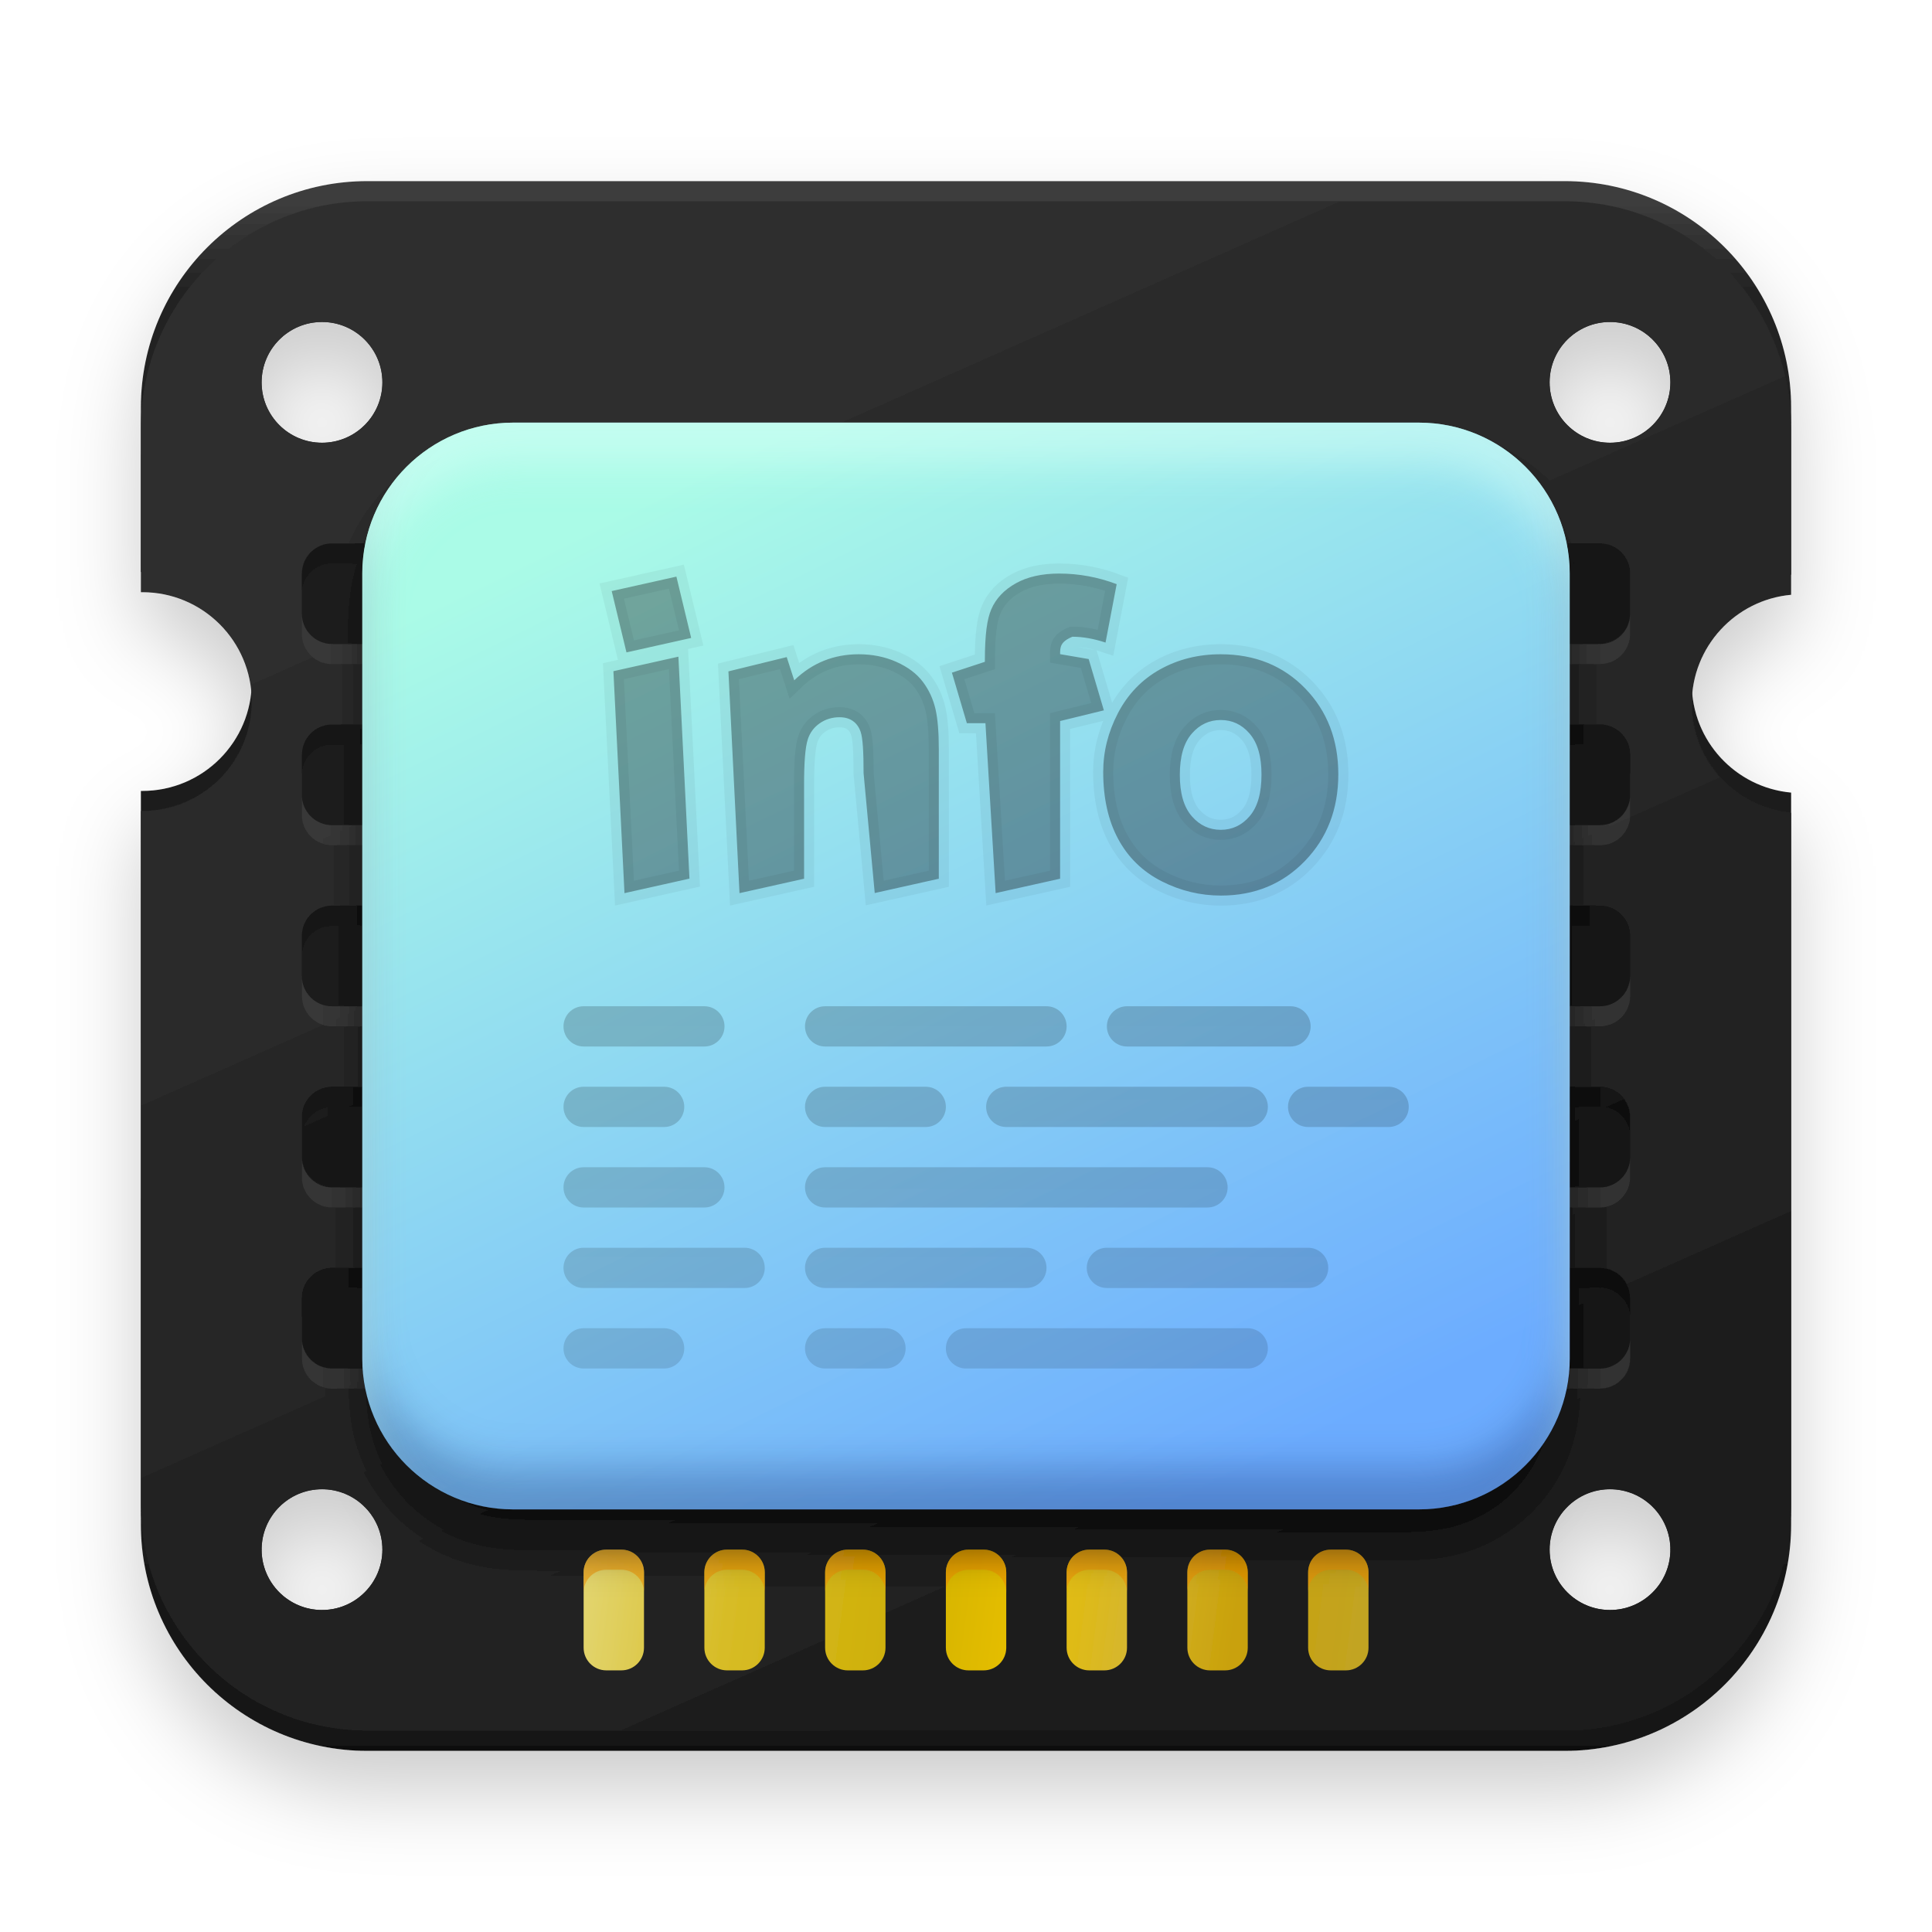
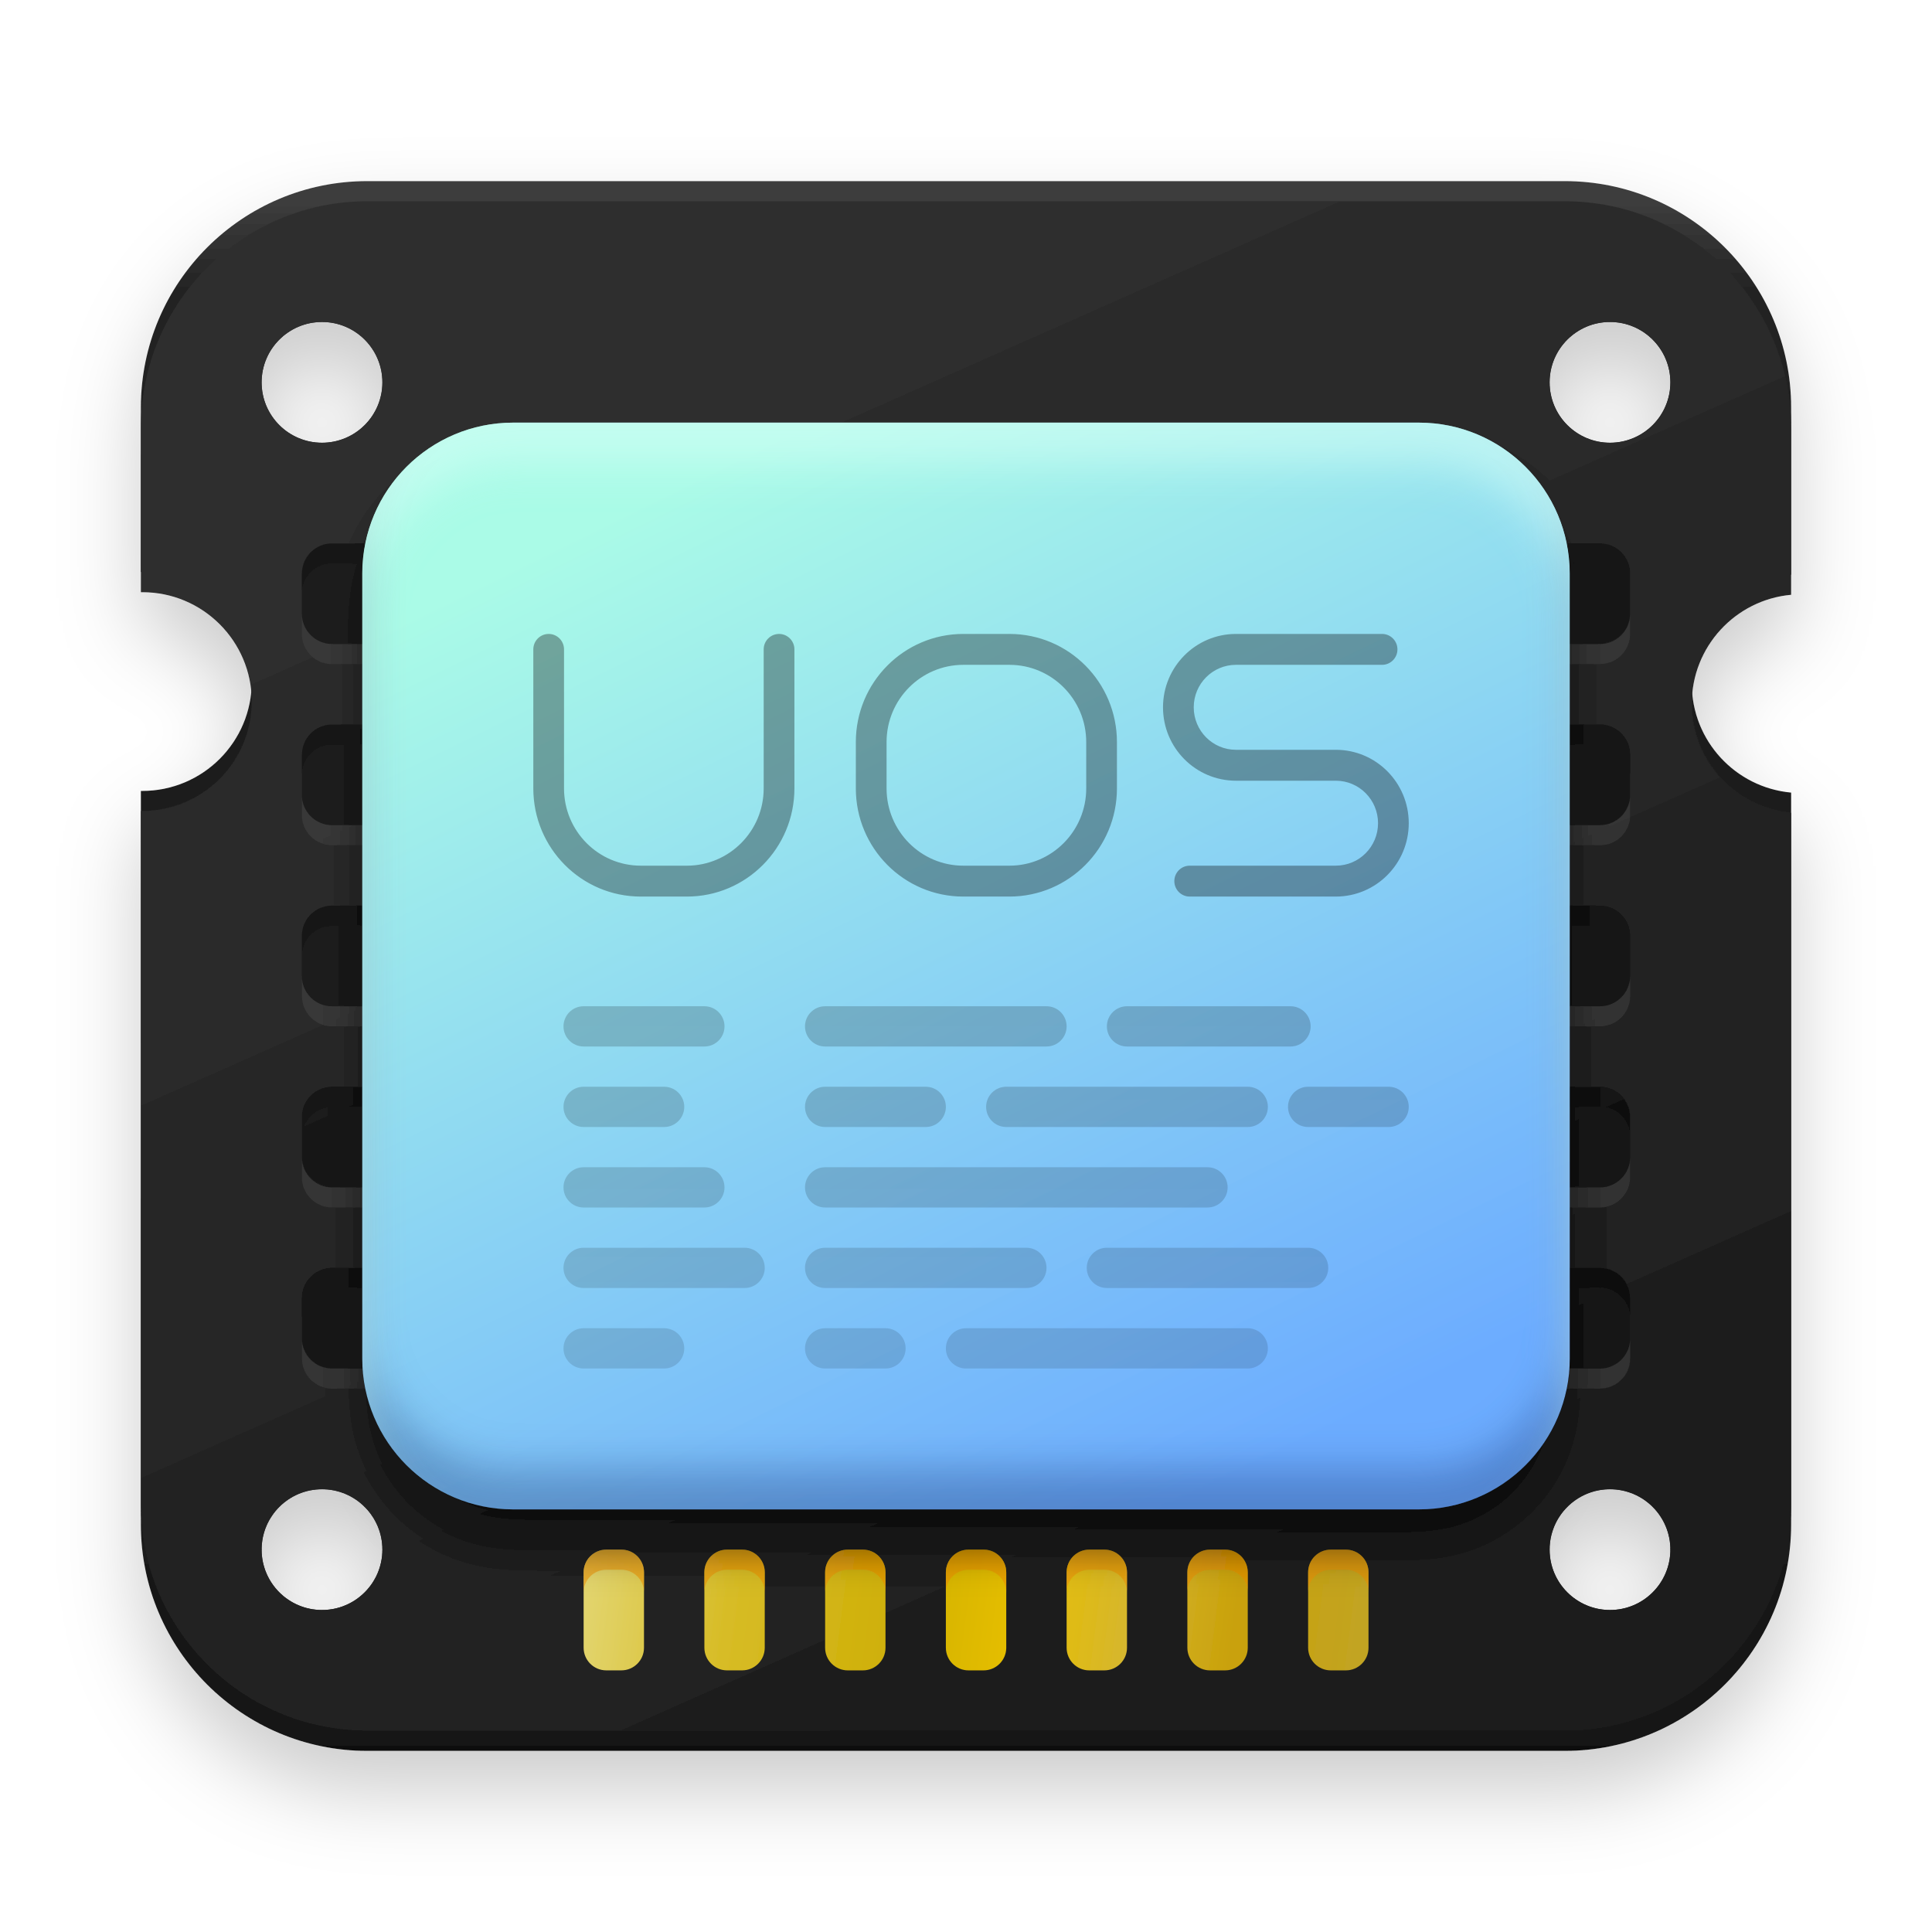
- <svg xmlns="http://www.w3.org/2000/svg" xmlns:xlink="http://www.w3.org/1999/xlink" width="96px" height="96px" viewBox="0 0 96 96" version="1.1">
+ <svg xmlns="http://www.w3.org/2000/svg" xmlns:xlink="http://www.w3.org/1999/xlink" width="96" height="96" viewBox="0 0 96 96">
  <defs>
-     <filter x="-14.6%" y="-15.4%" width="129.3%" height="130.8%" filterUnits="objectBoundingBox" id="filter-1">
-       <feOffset dx="0" dy="2" in="SourceAlpha" result="shadowOffsetOuter1" />
-       <feGaussianBlur stdDeviation="2" in="shadowOffsetOuter1" result="shadowBlurOuter1" />
+     <filter id="deepin-devicemanager95.99999999999999-a" width="128.9%" height="130.8%" x="-14.5%" y="-15.4%" filterUnits="objectBoundingBox">
+       <feOffset dy="2" in="SourceAlpha" result="shadowOffsetOuter1" />
+       <feGaussianBlur in="shadowOffsetOuter1" result="shadowBlurOuter1" stdDeviation="2" />
      <feComposite in="shadowBlurOuter1" in2="SourceAlpha" operator="out" result="shadowBlurOuter1" />
-       <feColorMatrix values="0 0 0 0 0   0 0 0 0 0   0 0 0 0 0  0 0 0 0.2 0" type="matrix" in="shadowBlurOuter1" result="shadowMatrixOuter1" />
+       <feColorMatrix in="shadowBlurOuter1" result="shadowMatrixOuter1" values="0 0 0 0 0   0 0 0 0 0   0 0 0 0 0  0 0 0 0.2 0" />
      <feMerge>
        <feMergeNode in="shadowMatrixOuter1" />
        <feMergeNode in="SourceGraphic" />
      </feMerge>
    </filter>
-     <linearGradient x1="50%" y1="1.467%" x2="50%" y2="100%" id="linearGradient-2">
-       <stop stop-color="#3E3E3E" offset="0%" />
-       <stop stop-color="#222222" offset="6.275%" />
-       <stop stop-color="#1A1A1A" offset="86.886%" />
-       <stop stop-color="#111111" offset="100%" />
+     <linearGradient id="deepin-devicemanager95.99999999999999-b" x1="50%" x2="50%" y1="1.467%" y2="100%">
+       <stop offset="0%" stop-color="#3E3E3E" />
+       <stop offset="6.275%" stop-color="#222" />
+       <stop offset="86.886%" stop-color="#1A1A1A" />
+       <stop offset="100%" stop-color="#111" />
    </linearGradient>
-     <linearGradient x1="26.256%" y1="7.05%" x2="66.07%" y2="91.33%" id="linearGradient-3">
-       <stop stop-color="#2F2F2F" offset="0%" />
-       <stop stop-color="#1E1E1E" offset="100%" />
+     <linearGradient id="deepin-devicemanager95.99999999999999-c" x1="26.256%" x2="66.07%" y1="7.05%" y2="91.33%">
+       <stop offset="0%" stop-color="#2F2F2F" />
+       <stop offset="100%" stop-color="#1E1E1E" />
    </linearGradient>
-     <path d="M72.5,54 C73.328,54 74,54.672 74,55.5 L74,58.5 C74,59.328 73.328,60 72.5,60 L9.5,60 C8.672,60 8,59.328 8,58.5 L8,55.5 C8,54.672 8.672,54 9.5,54 L72.5,54 Z M72.5,45 C73.328,45 74,45.672 74,46.5 L74,49.5 C74,50.328 73.328,51 72.5,51 L9.5,51 C8.672,51 8,50.328 8,49.5 L8,46.5 C8,45.672 8.672,45 9.5,45 L72.5,45 Z M72.5,36 C73.328,36 74,36.672 74,37.5 L74,40.5 C74,41.328 73.328,42 72.5,42 L9.5,42 C8.672,42 8,41.328 8,40.5 L8,37.5 C8,36.672 8.672,36 9.5,36 L72.5,36 Z M72.5,27 C73.328,27 74,27.672 74,28.5 L74,31.5 C74,32.328 73.328,33 72.5,33 L9.5,33 C8.672,33 8,32.328 8,31.5 L8,28.5 C8,27.672 8.672,27 9.5,27 L72.5,27 Z M72.5,18 C73.328,18 74,18.672 74,19.5 L74,22.5 C74,23.328 73.328,24 72.5,24 L9.5,24 C8.672,24 8,23.328 8,22.5 L8,19.5 C8,18.672 8.672,18 9.5,18 L72.5,18 Z" id="path-4" />
-     <filter x="-0.8%" y="-1.2%" width="101.5%" height="102.4%" filterUnits="objectBoundingBox" id="filter-5">
-       <feOffset dx="0" dy="1" in="SourceAlpha" result="shadowOffsetInner1" />
-       <feComposite in="shadowOffsetInner1" in2="SourceAlpha" operator="arithmetic" k2="-1" k3="1" result="shadowInnerInner1" />
-       <feColorMatrix values="0 0 0 0 0   0 0 0 0 0   0 0 0 0 0  0 0 0 0.183 0" type="matrix" in="shadowInnerInner1" result="shadowMatrixInner1" />
-       <feOffset dx="0" dy="-1" in="SourceAlpha" result="shadowOffsetInner2" />
-       <feComposite in="shadowOffsetInner2" in2="SourceAlpha" operator="arithmetic" k2="-1" k3="1" result="shadowInnerInner2" />
-       <feColorMatrix values="0 0 0 0 1   0 0 0 0 1   0 0 0 0 1  0 0 0 0.12 0" type="matrix" in="shadowInnerInner2" result="shadowMatrixInner2" />
+     <path id="deepin-devicemanager95.99999999999999-d" d="M72.5,54 C73.328,54 74,54.672 74,55.5 L74,58.5 C74,59.328 73.328,60 72.5,60 L9.5,60 C8.672,60 8,59.328 8,58.5 L8,55.5 C8,54.672 8.672,54 9.5,54 L72.5,54 Z M72.5,45 C73.328,45 74,45.672 74,46.5 L74,49.5 C74,50.328 73.328,51 72.5,51 L9.5,51 C8.672,51 8,50.328 8,49.5 L8,46.5 C8,45.672 8.672,45 9.5,45 L72.5,45 Z M72.5,36 C73.328,36 74,36.672 74,37.5 L74,40.5 C74,41.328 73.328,42 72.5,42 L9.5,42 C8.672,42 8,41.328 8,40.5 L8,37.5 C8,36.672 8.672,36 9.5,36 L72.5,36 Z M72.5,27 C73.328,27 74,27.672 74,28.5 L74,31.5 C74,32.328 73.328,33 72.5,33 L9.5,33 C8.672,33 8,32.328 8,31.5 L8,28.5 C8,27.672 8.672,27 9.5,27 L72.5,27 Z M72.5,18 C73.328,18 74,18.672 74,19.5 L74,22.5 C74,23.328 73.328,24 72.5,24 L9.5,24 C8.672,24 8,23.328 8,22.5 L8,19.5 C8,18.672 8.672,18 9.5,18 L72.5,18 Z" />
+     <filter id="deepin-devicemanager95.99999999999999-e" width="101.5%" height="102.4%" x="-.8%" y="-1.2%" filterUnits="objectBoundingBox">
+       <feOffset dy="1" in="SourceAlpha" result="shadowOffsetInner1" />
+       <feComposite in="shadowOffsetInner1" in2="SourceAlpha" k2="-1" k3="1" operator="arithmetic" result="shadowInnerInner1" />
+       <feColorMatrix in="shadowInnerInner1" result="shadowMatrixInner1" values="0 0 0 0 0   0 0 0 0 0   0 0 0 0 0  0 0 0 0.183 0" />
+       <feOffset dy="-1" in="SourceAlpha" result="shadowOffsetInner2" />
+       <feComposite in="shadowOffsetInner2" in2="SourceAlpha" k2="-1" k3="1" operator="arithmetic" result="shadowInnerInner2" />
+       <feColorMatrix in="shadowInnerInner2" result="shadowMatrixInner2" values="0 0 0 0 1   0 0 0 0 1   0 0 0 0 1  0 0 0 0.12 0" />
      <feMerge>
        <feMergeNode in="shadowMatrixInner1" />
        <feMergeNode in="shadowMatrixInner2" />
      </feMerge>
    </filter>
-     <linearGradient x1="0%" y1="49.003%" x2="100%" y2="50.995%" id="linearGradient-6">
-       <stop stop-color="#E2D46C" offset="0%" />
-       <stop stop-color="#D7BC26" offset="18.149%" />
-       <stop stop-color="#CFB009" offset="38.886%" />
-       <stop stop-color="#E7BF00" offset="56.473%" />
-       <stop stop-color="#D5B630" offset="70.402%" />
-       <stop stop-color="#C9A10A" offset="83.443%" />
-       <stop stop-color="#C2A422" offset="100%" />
+     <linearGradient id="deepin-devicemanager95.99999999999999-f" x1="0%" x2="100%" y1="49.003%" y2="50.995%">
+       <stop offset="0%" stop-color="#E2D46C" />
+       <stop offset="18.149%" stop-color="#D7BC26" />
+       <stop offset="38.886%" stop-color="#CFB009" />
+       <stop offset="56.473%" stop-color="#E7BF00" />
+       <stop offset="70.402%" stop-color="#D5B630" />
+       <stop offset="83.443%" stop-color="#C9A10A" />
+       <stop offset="100%" stop-color="#C2A422" />
    </linearGradient>
-     <path d="M23.875,68 C24.496,68 25,68.504 25,69.125 L25,72.875 C25,73.496 24.496,74 23.875,74 L23.125,74 C22.504,74 22,73.496 22,72.875 L22,69.125 C22,68.504 22.504,68 23.125,68 L23.875,68 Z M29.875,68 C30.496,68 31,68.504 31,69.125 L31,72.875 C31,73.496 30.496,74 29.875,74 L29.125,74 C28.504,74 28,73.496 28,72.875 L28,69.125 C28,68.504 28.504,68 29.125,68 L29.875,68 Z M35.875,68 C36.496,68 37,68.504 37,69.125 L37,72.875 C37,73.496 36.496,74 35.875,74 L35.125,74 C34.504,74 34,73.496 34,72.875 L34,69.125 C34,68.504 34.504,68 35.125,68 L35.875,68 Z M41.875,68 C42.496,68 43,68.504 43,69.125 L43,72.875 C43,73.496 42.496,74 41.875,74 L41.125,74 C40.504,74 40,73.496 40,72.875 L40,69.125 C40,68.504 40.504,68 41.125,68 L41.875,68 Z M47.875,68 C48.496,68 49,68.504 49,69.125 L49,72.875 C49,73.496 48.496,74 47.875,74 L47.125,74 C46.504,74 46,73.496 46,72.875 L46,69.125 C46,68.504 46.504,68 47.125,68 L47.875,68 Z M53.875,68 C54.496,68 55,68.504 55,69.125 L55,72.875 C55,73.496 54.496,74 53.875,74 L53.125,74 C52.504,74 52,73.496 52,72.875 L52,69.125 C52,68.504 52.504,68 53.125,68 L53.875,68 Z M59.875,68 C60.496,68 61,68.504 61,69.125 L61,72.875 C61,73.496 60.496,74 59.875,74 L59.125,74 C58.504,74 58,73.496 58,72.875 L58,69.125 C58,68.504 58.504,68 59.125,68 L59.875,68 Z" id="path-7" />
-     <filter x="-1.3%" y="-8.3%" width="102.6%" height="116.7%" filterUnits="objectBoundingBox" id="filter-8">
-       <feOffset dx="0" dy="1" in="SourceAlpha" result="shadowOffsetInner1" />
-       <feComposite in="shadowOffsetInner1" in2="SourceAlpha" operator="arithmetic" k2="-1" k3="1" result="shadowInnerInner1" />
-       <feColorMatrix values="0 0 0 0 0.927   0 0 0 0 0.559   0 0 0 0 0  0 0 0 0.55 0" type="matrix" in="shadowInnerInner1" />
+     <path id="deepin-devicemanager95.99999999999999-g" d="M23.875,68 C24.496,68 25,68.504 25,69.125 L25,72.875 C25,73.496 24.496,74 23.875,74 L23.125,74 C22.504,74 22,73.496 22,72.875 L22,69.125 C22,68.504 22.504,68 23.125,68 L23.875,68 Z M29.875,68 C30.496,68 31,68.504 31,69.125 L31,72.875 C31,73.496 30.496,74 29.875,74 L29.125,74 C28.504,74 28,73.496 28,72.875 L28,69.125 C28,68.504 28.504,68 29.125,68 L29.875,68 Z M35.875,68 C36.496,68 37,68.504 37,69.125 L37,72.875 C37,73.496 36.496,74 35.875,74 L35.125,74 C34.504,74 34,73.496 34,72.875 L34,69.125 C34,68.504 34.504,68 35.125,68 L35.875,68 Z M41.875,68 C42.496,68 43,68.504 43,69.125 L43,72.875 C43,73.496 42.496,74 41.875,74 L41.125,74 C40.504,74 40,73.496 40,72.875 L40,69.125 C40,68.504 40.504,68 41.125,68 L41.875,68 Z M47.875,68 C48.496,68 49,68.504 49,69.125 L49,72.875 C49,73.496 48.496,74 47.875,74 L47.125,74 C46.504,74 46,73.496 46,72.875 L46,69.125 C46,68.504 46.504,68 47.125,68 L47.875,68 Z M53.875,68 C54.496,68 55,68.504 55,69.125 L55,72.875 C55,73.496 54.496,74 53.875,74 L53.125,74 C52.504,74 52,73.496 52,72.875 L52,69.125 C52,68.504 52.504,68 53.125,68 L53.875,68 Z M59.875,68 C60.496,68 61,68.504 61,69.125 L61,72.875 C61,73.496 60.496,74 59.875,74 L59.125,74 C58.504,74 58,73.496 58,72.875 L58,69.125 C58,68.504 58.504,68 59.125,68 L59.875,68 Z" />
+     <filter id="deepin-devicemanager95.99999999999999-h" width="102.6%" height="116.7%" x="-1.3%" y="-8.3%" filterUnits="objectBoundingBox">
+       <feOffset dy="1" in="SourceAlpha" result="shadowOffsetInner1" />
+       <feComposite in="shadowOffsetInner1" in2="SourceAlpha" k2="-1" k3="1" operator="arithmetic" result="shadowInnerInner1" />
+       <feColorMatrix in="shadowInnerInner1" values="0 0 0 0 0.927   0 0 0 0 0.559   0 0 0 0 0  0 0 0 0.55 0" />
    </filter>
-     <linearGradient x1="25.707%" y1="5.31%" x2="75.49%" y2="95.833%" id="linearGradient-9">
-       <stop stop-color="#AAFBE7" offset="0.069%" />
-       <stop stop-color="#6CACFF" offset="100%" />
+     <linearGradient id="deepin-devicemanager95.99999999999999-k" x1="25.707%" x2="75.49%" y1="5.31%" y2="95.833%">
+       <stop offset=".069%" stop-color="#AAFBE7" />
+       <stop offset="100%" stop-color="#6CACFF" />
    </linearGradient>
-     <rect id="path-10" x="11" y="12" width="60" height="54" rx="7.5" />
-     <filter x="-6.7%" y="-3.7%" width="113.3%" height="114.8%" filterUnits="objectBoundingBox" id="filter-11">
-       <feOffset dx="0" dy="2" in="SourceAlpha" result="shadowOffsetOuter1" />
-       <feGaussianBlur stdDeviation="1" in="shadowOffsetOuter1" result="shadowBlurOuter1" />
-       <feColorMatrix values="0 0 0 0 0   0 0 0 0 0   0 0 0 0 0  0 0 0 0.515 0" type="matrix" in="shadowBlurOuter1" />
+     <rect id="deepin-devicemanager95.99999999999999-j" width="60" height="54" x="11" y="12" rx="7.5" />
+     <filter id="deepin-devicemanager95.99999999999999-i" width="113.3%" height="114.8%" x="-6.7%" y="-3.7%" filterUnits="objectBoundingBox">
+       <feOffset dy="2" in="SourceAlpha" result="shadowOffsetOuter1" />
+       <feGaussianBlur in="shadowOffsetOuter1" result="shadowBlurOuter1" stdDeviation="1" />
+       <feColorMatrix in="shadowBlurOuter1" values="0 0 0 0 0   0 0 0 0 0   0 0 0 0 0  0 0 0 0.515 0" />
    </filter>
-     <filter x="-6.7%" y="-3.7%" width="113.3%" height="114.8%" filterUnits="objectBoundingBox" id="filter-12">
-       <feGaussianBlur stdDeviation="1" in="SourceAlpha" result="shadowBlurInner1" />
-       <feOffset dx="0" dy="-2" in="shadowBlurInner1" result="shadowOffsetInner1" />
-       <feComposite in="shadowOffsetInner1" in2="SourceAlpha" operator="arithmetic" k2="-1" k3="1" result="shadowInnerInner1" />
-       <feColorMatrix values="0 0 0 0 0   0 0 0 0 0.051   0 0 0 0 0.262  0 0 0 0.251 0" type="matrix" in="shadowInnerInner1" result="shadowMatrixInner1" />
-       <feGaussianBlur stdDeviation="1" in="SourceAlpha" result="shadowBlurInner2" />
-       <feOffset dx="0" dy="2" in="shadowBlurInner2" result="shadowOffsetInner2" />
-       <feComposite in="shadowOffsetInner2" in2="SourceAlpha" operator="arithmetic" k2="-1" k3="1" result="shadowInnerInner2" />
-       <feColorMatrix values="0 0 0 0 0.839   0 0 0 0 1   0 0 0 0 0.969  0 0 0 0.568 0" type="matrix" in="shadowInnerInner2" result="shadowMatrixInner2" />
+     <filter id="deepin-devicemanager95.99999999999999-l" width="113.3%" height="114.8%" x="-6.7%" y="-3.7%" filterUnits="objectBoundingBox">
+       <feGaussianBlur in="SourceAlpha" result="shadowBlurInner1" stdDeviation="1" />
+       <feOffset dy="-2" in="shadowBlurInner1" result="shadowOffsetInner1" />
+       <feComposite in="shadowOffsetInner1" in2="SourceAlpha" k2="-1" k3="1" operator="arithmetic" result="shadowInnerInner1" />
+       <feColorMatrix in="shadowInnerInner1" result="shadowMatrixInner1" values="0 0 0 0 0   0 0 0 0 0.051   0 0 0 0 0.262  0 0 0 0.251 0" />
+       <feGaussianBlur in="SourceAlpha" result="shadowBlurInner2" stdDeviation="1" />
+       <feOffset dy="2" in="shadowBlurInner2" result="shadowOffsetInner2" />
+       <feComposite in="shadowOffsetInner2" in2="SourceAlpha" k2="-1" k3="1" operator="arithmetic" result="shadowInnerInner2" />
+       <feColorMatrix in="shadowInnerInner2" result="shadowMatrixInner2" values="0 0 0 0 0.839   0 0 0 0 1   0 0 0 0 0.969  0 0 0 0.568 0" />
      <feMerge>
        <feMergeNode in="shadowMatrixInner1" />
        <feMergeNode in="shadowMatrixInner2" />
      </feMerge>
    </filter>
-     <linearGradient x1="50%" y1="0.523%" x2="50%" y2="100%" id="linearGradient-13">
-       <stop stop-color="#000000" stop-opacity="0.8" offset="0%" />
-       <stop stop-color="#000000" stop-opacity="0.531" offset="99.472%" />
+     <linearGradient id="deepin-devicemanager95.99999999999999-m" x1="50%" x2="50%" y1=".523%" y2="100%">
+       <stop offset="0%" stop-opacity=".8" />
+       <stop offset="99.472%" stop-opacity=".531" />
    </linearGradient>
  </defs>
-   <g id="deepin-devicemanager" stroke="none" stroke-width="1" fill="none" fill-rule="evenodd">
-     <g id="编组" filter="url(#filter-1)" transform="translate(7, 9)">
-       <path d="M70.75,0 C76.963,-2.91770379e-15 82,5.037 82,11.25 L82,19.554 C79.231,19.807 77.063,22.134 77.063,24.969 C77.063,27.803 79.231,30.131 82,30.384 L82,66.75 C82,72.963 76.963,78 70.75,78 L11.25,78 C5.037,78 7.60784664e-16,72.963 -1.08420217e-19,66.75 L-0,30.301 C0.024,30.301 0.049,30.301 0.073,30.301 C3.076,30.301 5.511,27.867 5.511,24.864 C5.511,21.861 3.076,19.426 0.073,19.426 L-0,19.427 L-1.08420217e-19,11.25 C-7.61001505e-16,5.037 5.037,1.14134695e-15 11.25,0 L70.75,0 Z M9,65 C7.343,65 6,66.343 6,68 C6,69.657 7.343,71 9,71 C10.657,71 12,69.657 12,68 C12,66.343 10.657,65 9,65 Z M73,65 C71.343,65 70,66.343 70,68 C70,69.657 71.343,71 73,71 C74.657,71 76,69.657 76,68 C76,66.343 74.657,65 73,65 Z M9,7 C7.343,7 6,8.343 6,10 C6,11.657 7.343,13 9,13 C10.657,13 12,11.657 12,10 C12,8.343 10.657,7 9,7 Z M73,7 C71.343,7 70,8.343 70,10 C70,11.657 71.343,13 73,13 C74.657,13 76,11.657 76,10 C76,8.343 74.657,7 73,7 Z" id="形状结合" fill="url(#linearGradient-2)" />
-       <path d="M70.751,1 C76.964,1 82.001,6.037 82.001,12.25 L82,20.554 C79.232,20.807 77.063,23.134 77.063,25.969 C77.063,28.803 79.232,31.131 82,31.384 L82.001,65.75 C82.001,71.963 76.964,77 70.751,77 L11.251,77 C5.037,77 0.001,71.963 0.001,65.75 L-0,31.301 C0.024,31.301 0.049,31.301 0.073,31.301 C3.076,31.301 5.511,28.867 5.511,25.864 C5.511,22.861 3.076,20.426 0.073,20.426 L-0,20.427 L0.001,12.25 C0.001,6.037 5.037,1 11.251,1 L70.751,1 Z M9,65 C7.343,65 6,66.343 6,68 C6,69.657 7.343,71 9,71 C10.657,71 12,69.657 12,68 C12,66.343 10.657,65 9,65 Z M73,65 C71.343,65 70,66.343 70,68 C70,69.657 71.343,71 73,71 C74.657,71 76,69.657 76,68 C76,66.343 74.657,65 73,65 Z M9,7 C7.343,7 6,8.343 6,10 C6,11.657 7.343,13 9,13 C10.657,13 12,11.657 12,10 C12,8.343 10.657,7 9,7 Z M73,7 C71.343,7 70,8.343 70,10 C70,11.657 71.343,13 73,13 C74.657,13 76,11.657 76,10 C76,8.343 74.657,7 73,7 Z" id="形状结合备份" fill="url(#linearGradient-3)" />
-       <g id="形状结合">
-         <use fill-opacity="0.35" fill="#000000" fill-rule="evenodd" xlink:href="#path-4" />
-         <use fill="black" fill-opacity="1" filter="url(#filter-5)" xlink:href="#path-4" />
-       </g>
-       <g id="形状结合">
-         <use fill="url(#linearGradient-6)" fill-rule="evenodd" xlink:href="#path-7" />
-         <use fill="black" fill-opacity="1" filter="url(#filter-8)" xlink:href="#path-7" />
-       </g>
-       <g id="矩形">
-         <use fill="black" fill-opacity="1" filter="url(#filter-11)" xlink:href="#path-10" />
-         <use fill="url(#linearGradient-9)" fill-rule="evenodd" xlink:href="#path-10" />
-         <use fill="black" fill-opacity="1" filter="url(#filter-12)" xlink:href="#path-10" />
-       </g>
-       <path d="M23.395,20.37 L26.61,19.652 L27.344,22.699 L24.129,23.417 L23.395,20.37 Z M24.03,35.38 L23.48,24.351 L26.709,23.63 L27.259,34.658 L24.03,35.38 Z M32.954,34.663 L29.745,35.38 L29.195,24.36 L32.091,23.651 L32.465,24.805 C33.363,23.938 34.433,23.51 35.67,23.51 C36.348,23.51 36.968,23.636 37.529,23.884 C38.12,24.145 38.561,24.484 38.863,24.889 C39.161,25.287 39.369,25.738 39.486,26.244 C39.592,26.706 39.649,27.367 39.649,28.228 L39.649,34.663 L36.465,35.374 L35.911,29.419 C35.911,28.359 35.872,27.669 35.763,27.359 C35.684,27.131 35.558,26.952 35.378,26.825 C35.194,26.696 34.972,26.639 34.715,26.639 C34.347,26.639 34.017,26.739 33.725,26.944 C33.44,27.144 33.245,27.408 33.139,27.737 C33.008,28.145 32.954,28.901 32.954,30 L32.954,34.663 Z M45.676,34.663 L42.473,35.378 L41.966,26.936 L41.043,26.936 L40.3,24.424 L41.937,23.886 C41.937,22.481 42.051,21.758 42.255,21.28 C42.481,20.749 42.889,20.308 43.497,19.973 C44.058,19.664 44.765,19.5 45.624,19.5 C46.603,19.5 47.557,19.675 48.487,20.026 L47.933,22.929 C47.355,22.737 46.806,22.639 46.287,22.639 C45.685,22.888 45.676,23.156 45.676,23.505 L47.096,23.748 L47.851,26.297 L45.676,26.828 L45.676,34.663 Z M48.546,26.443 C49.042,25.487 49.745,24.759 50.653,24.256 C51.548,23.76 52.546,23.51 53.649,23.51 C55.363,23.51 56.764,24.082 57.858,25.212 C58.948,26.336 59.5,27.755 59.5,29.475 C59.5,31.208 58.943,32.64 57.844,33.778 C56.738,34.923 55.348,35.5 53.669,35.5 C52.641,35.5 51.661,35.265 50.728,34.793 C49.773,34.309 49.046,33.6 48.549,32.666 C48.066,31.76 47.818,30.658 47.818,29.356 C47.818,28.353 48.059,27.382 48.546,26.443 Z M51.625,29.505 C51.625,30.397 51.811,31.093 52.231,31.571 C52.617,32.01 53.092,32.233 53.659,32.233 C54.225,32.233 54.698,32.01 55.08,31.572 C55.499,31.093 55.683,30.39 55.683,29.485 C55.683,28.605 55.498,27.915 55.08,27.438 C54.698,26.999 54.225,26.777 53.659,26.777 C53.092,26.777 52.617,27 52.231,27.439 C51.811,27.917 51.625,28.613 51.625,29.505 Z" id="info" stroke-opacity="0.05" stroke="#000000" fill-opacity="0.33" fill="#000000" fill-rule="nonzero" />
-       <path d="M26,57 C26.552,57 27,57.448 27,58 C27,58.552 26.552,59 26,59 L22,59 C21.448,59 21,58.552 21,58 C21,57.448 21.448,57 22,57 L26,57 Z M37,57 C37.552,57 38,57.448 38,58 C38,58.552 37.552,59 37,59 L34,59 C33.448,59 33,58.552 33,58 C33,57.448 33.448,57 34,57 L37,57 Z M55,57 C55.552,57 56,57.448 56,58 C56,58.552 55.552,59 55,59 L41,59 C40.448,59 40,58.552 40,58 C40,57.448 40.448,57 41,57 L55,57 Z M30,53 C30.552,53 31,53.448 31,54 C31,54.552 30.552,55 30,55 L22,55 C21.448,55 21,54.552 21,54 C21,53.448 21.448,53 22,53 L30,53 Z M44,53 C44.552,53 45,53.448 45,54 C45,54.552 44.552,55 44,55 L34,55 C33.448,55 33,54.552 33,54 C33,53.448 33.448,53 34,53 L44,53 Z M58,53 C58.552,53 59,53.448 59,54 C59,54.552 58.552,55 58,55 L48,55 C47.448,55 47,54.552 47,54 C47,53.448 47.448,53 48,53 L58,53 Z M28,49 C28.552,49 29,49.448 29,50 C29,50.552 28.552,51 28,51 L22,51 C21.448,51 21,50.552 21,50 C21,49.448 21.448,49 22,49 L28,49 Z M53,49 C53.552,49 54,49.448 54,50 C54,50.552 53.552,51 53,51 L34,51 C33.448,51 33,50.552 33,50 C33,49.448 33.448,49 34,49 L53,49 Z M26,45 C26.552,45 27,45.448 27,46 C27,46.552 26.552,47 26,47 L22,47 C21.448,47 21,46.552 21,46 C21,45.448 21.448,45 22,45 L26,45 Z M39,45 C39.552,45 40,45.448 40,46 C40,46.552 39.552,47 39,47 L34,47 C33.448,47 33,46.552 33,46 C33,45.448 33.448,45 34,45 L39,45 Z M55,45 C55.552,45 56,45.448 56,46 C56,46.552 55.552,47 55,47 L43,47 C42.448,47 42,46.552 42,46 C42,45.448 42.448,45 43,45 L55,45 Z M62,45 C62.552,45 63,45.448 63,46 C63,46.552 62.552,47 62,47 L58,47 C57.448,47 57,46.552 57,46 C57,45.448 57.448,45 58,45 L62,45 Z M28,41 C28.552,41 29,41.448 29,42 C29,42.552 28.552,43 28,43 L22,43 C21.448,43 21,42.552 21,42 C21,41.448 21.448,41 22,41 L28,41 Z M45,41 C45.552,41 46,41.448 46,42 C46,42.552 45.552,43 45,43 L34,43 C33.448,43 33,42.552 33,42 C33,41.448 33.448,41 34,41 L45,41 Z M57.125,41 C57.677,41 58.125,41.448 58.125,42 C58.125,42.552 57.677,43 57.125,43 L49,43 C48.448,43 48,42.552 48,42 C48,41.448 48.448,41 49,41 L57.125,41 Z" id="形状结合" fill="url(#linearGradient-13)" opacity="0.229" />
-     </g>
+   <g fill="none" fill-rule="evenodd" filter="url(#deepin-devicemanager95.99999999999999-a)" transform="translate(7 9)">
+     <path fill="url(#deepin-devicemanager95.99999999999999-b)" d="M70.75,0 C76.963,-2.91770379e-15 82,5.037 82,11.25 L82,19.554 C79.231,19.807 77.063,22.134 77.063,24.969 C77.063,27.803 79.231,30.131 82,30.384 L82,66.75 C82,72.963 76.963,78 70.75,78 L11.25,78 C5.037,78 7.60784664e-16,72.963 -1.08420217e-19,66.75 L-0,30.301 C0.024,30.301 0.049,30.301 0.073,30.301 C3.076,30.301 5.511,27.867 5.511,24.864 C5.511,21.861 3.076,19.426 0.073,19.426 L-0,19.427 L-1.08420217e-19,11.25 C-7.61001505e-16,5.037 5.037,1.14134695e-15 11.25,0 L70.75,0 Z M9,65 C7.343,65 6,66.343 6,68 C6,69.657 7.343,71 9,71 C10.657,71 12,69.657 12,68 C12,66.343 10.657,65 9,65 Z M73,65 C71.343,65 70,66.343 70,68 C70,69.657 71.343,71 73,71 C74.657,71 76,69.657 76,68 C76,66.343 74.657,65 73,65 Z M9,7 C7.343,7 6,8.343 6,10 C6,11.657 7.343,13 9,13 C10.657,13 12,11.657 12,10 C12,8.343 10.657,7 9,7 Z M73,7 C71.343,7 70,8.343 70,10 C70,11.657 71.343,13 73,13 C74.657,13 76,11.657 76,10 C76,8.343 74.657,7 73,7 Z" />
+     <path fill="url(#deepin-devicemanager95.99999999999999-c)" d="M70.751,1 C76.964,1 82.001,6.037 82.001,12.25 L82,20.554 C79.232,20.807 77.063,23.134 77.063,25.969 C77.063,28.803 79.232,31.131 82,31.384 L82.001,65.75 C82.001,71.963 76.964,77 70.751,77 L11.251,77 C5.037,77 0.001,71.963 0.001,65.75 L-0,31.301 C0.024,31.301 0.049,31.301 0.073,31.301 C3.076,31.301 5.511,28.867 5.511,25.864 C5.511,22.861 3.076,20.426 0.073,20.426 L-0,20.427 L0.001,12.25 C0.001,6.037 5.037,1 11.251,1 L70.751,1 Z M9,65 C7.343,65 6,66.343 6,68 C6,69.657 7.343,71 9,71 C10.657,71 12,69.657 12,68 C12,66.343 10.657,65 9,65 Z M73,65 C71.343,65 70,66.343 70,68 C70,69.657 71.343,71 73,71 C74.657,71 76,69.657 76,68 C76,66.343 74.657,65 73,65 Z M9,7 C7.343,7 6,8.343 6,10 C6,11.657 7.343,13 9,13 C10.657,13 12,11.657 12,10 C12,8.343 10.657,7 9,7 Z M73,7 C71.343,7 70,8.343 70,10 C70,11.657 71.343,13 73,13 C74.657,13 76,11.657 76,10 C76,8.343 74.657,7 73,7 Z" />
+     <use fill="#000" fill-opacity=".35" xlink:href="#deepin-devicemanager95.99999999999999-d" />
+     <use fill="#000" filter="url(#deepin-devicemanager95.99999999999999-e)" xlink:href="#deepin-devicemanager95.99999999999999-d" />
+     <use fill="url(#deepin-devicemanager95.99999999999999-f)" xlink:href="#deepin-devicemanager95.99999999999999-g" />
+     <use fill="#000" filter="url(#deepin-devicemanager95.99999999999999-h)" xlink:href="#deepin-devicemanager95.99999999999999-g" />
+     <use fill="#000" filter="url(#deepin-devicemanager95.99999999999999-i)" xlink:href="#deepin-devicemanager95.99999999999999-j" />
+     <use fill="url(#deepin-devicemanager95.99999999999999-k)" xlink:href="#deepin-devicemanager95.99999999999999-j" />
+     <use fill="#000" filter="url(#deepin-devicemanager95.99999999999999-l)" xlink:href="#deepin-devicemanager95.99999999999999-j" />
+     <path fill="url(#deepin-devicemanager95.99999999999999-m)" d="M26,57 C26.552,57 27,57.448 27,58 C27,58.552 26.552,59 26,59 L22,59 C21.448,59 21,58.552 21,58 C21,57.448 21.448,57 22,57 L26,57 Z M37,57 C37.552,57 38,57.448 38,58 C38,58.552 37.552,59 37,59 L34,59 C33.448,59 33,58.552 33,58 C33,57.448 33.448,57 34,57 L37,57 Z M55,57 C55.552,57 56,57.448 56,58 C56,58.552 55.552,59 55,59 L41,59 C40.448,59 40,58.552 40,58 C40,57.448 40.448,57 41,57 L55,57 Z M30,53 C30.552,53 31,53.448 31,54 C31,54.552 30.552,55 30,55 L22,55 C21.448,55 21,54.552 21,54 C21,53.448 21.448,53 22,53 L30,53 Z M44,53 C44.552,53 45,53.448 45,54 C45,54.552 44.552,55 44,55 L34,55 C33.448,55 33,54.552 33,54 C33,53.448 33.448,53 34,53 L44,53 Z M58,53 C58.552,53 59,53.448 59,54 C59,54.552 58.552,55 58,55 L48,55 C47.448,55 47,54.552 47,54 C47,53.448 47.448,53 48,53 L58,53 Z M28,49 C28.552,49 29,49.448 29,50 C29,50.552 28.552,51 28,51 L22,51 C21.448,51 21,50.552 21,50 C21,49.448 21.448,49 22,49 L28,49 Z M53,49 C53.552,49 54,49.448 54,50 C54,50.552 53.552,51 53,51 L34,51 C33.448,51 33,50.552 33,50 C33,49.448 33.448,49 34,49 L53,49 Z M26,45 C26.552,45 27,45.448 27,46 C27,46.552 26.552,47 26,47 L22,47 C21.448,47 21,46.552 21,46 C21,45.448 21.448,45 22,45 L26,45 Z M39,45 C39.552,45 40,45.448 40,46 C40,46.552 39.552,47 39,47 L34,47 C33.448,47 33,46.552 33,46 C33,45.448 33.448,45 34,45 L39,45 Z M55,45 C55.552,45 56,45.448 56,46 C56,46.552 55.552,47 55,47 L43,47 C42.448,47 42,46.552 42,46 C42,45.448 42.448,45 43,45 L55,45 Z M62,45 C62.552,45 63,45.448 63,46 C63,46.552 62.552,47 62,47 L58,47 C57.448,47 57,46.552 57,46 C57,45.448 57.448,45 58,45 L62,45 Z M28,41 C28.552,41 29,41.448 29,42 C29,42.552 28.552,43 28,43 L22,43 C21.448,43 21,42.552 21,42 C21,41.448 21.448,41 22,41 L28,41 Z M45,41 C45.552,41 46,41.448 46,42 C46,42.552 45.552,43 45,43 L34,43 C33.448,43 33,42.552 33,42 C33,41.448 33.448,41 34,41 L45,41 Z M57.125,41 C57.677,41 58.125,41.448 58.125,42 C58.125,42.552 57.677,43 57.125,43 L49,43 C48.448,43 48,42.552 48,42 C48,41.448 48.448,41 49,41 L57.125,41 Z" opacity=".229" />
+     <path fill="#000" fill-opacity=".33" fill-rule="nonzero" d="M31.711,22.5 C32.132,22.5 32.474,22.844 32.474,23.268 L32.474,23.268 L32.474,30.176 C32.474,33.144 30.082,35.55 27.132,35.55 L27.132,35.55 L24.842,35.55 C21.892,35.55 19.5,33.144 19.5,30.176 L19.5,30.176 L19.5,23.268 C19.5,22.844 19.842,22.5 20.263,22.5 C20.685,22.5 21.026,22.844 21.026,23.268 L21.026,23.268 L21.026,30.176 C21.026,32.296 22.735,34.015 24.842,34.015 L24.842,34.015 L27.132,34.015 C29.239,34.015 30.947,32.296 30.947,30.176 L30.947,30.176 L30.947,23.268 C30.947,22.844 31.289,22.5 31.711,22.5 Z M43.158,22.5 C46.108,22.5 48.5,24.906 48.5,27.874 L48.5,30.176 C48.5,33.144 46.108,35.55 43.158,35.55 L40.868,35.55 C37.918,35.55 35.526,33.144 35.526,30.176 L35.526,27.874 C35.526,24.906 37.918,22.5 40.868,22.5 L43.158,22.5 Z M61.675,22.5 C62.096,22.5 62.438,22.844 62.438,23.268 C62.438,23.692 62.096,24.035 61.675,24.035 L61.675,24.035 L54.414,24.035 C53.255,24.035 52.316,24.98 52.316,26.146 C52.316,27.312 53.255,28.257 54.414,28.257 L54.414,28.257 L59.375,28.257 C61.377,28.257 63,29.89 63,31.904 C63,33.917 61.377,35.55 59.375,35.55 L59.375,35.55 L52.115,35.55 C51.693,35.55 51.352,35.206 51.352,34.782 C51.352,34.358 51.693,34.015 52.115,34.015 L52.115,34.015 L59.375,34.015 C60.534,34.015 61.474,33.07 61.474,31.904 C61.474,30.738 60.534,29.793 59.375,29.793 L59.375,29.793 L54.414,29.793 C52.412,29.793 50.789,28.16 50.789,26.146 C50.789,24.133 52.412,22.5 54.414,22.5 L54.414,22.5 Z M43.158,24.035 L40.868,24.035 C38.761,24.035 37.053,25.754 37.053,27.874 L37.053,30.176 C37.053,32.296 38.761,34.015 40.868,34.015 L43.158,34.015 C45.265,34.015 46.974,32.296 46.974,30.176 L46.974,27.874 C46.974,25.754 45.265,24.035 43.158,24.035 Z" />
  </g>
</svg>
